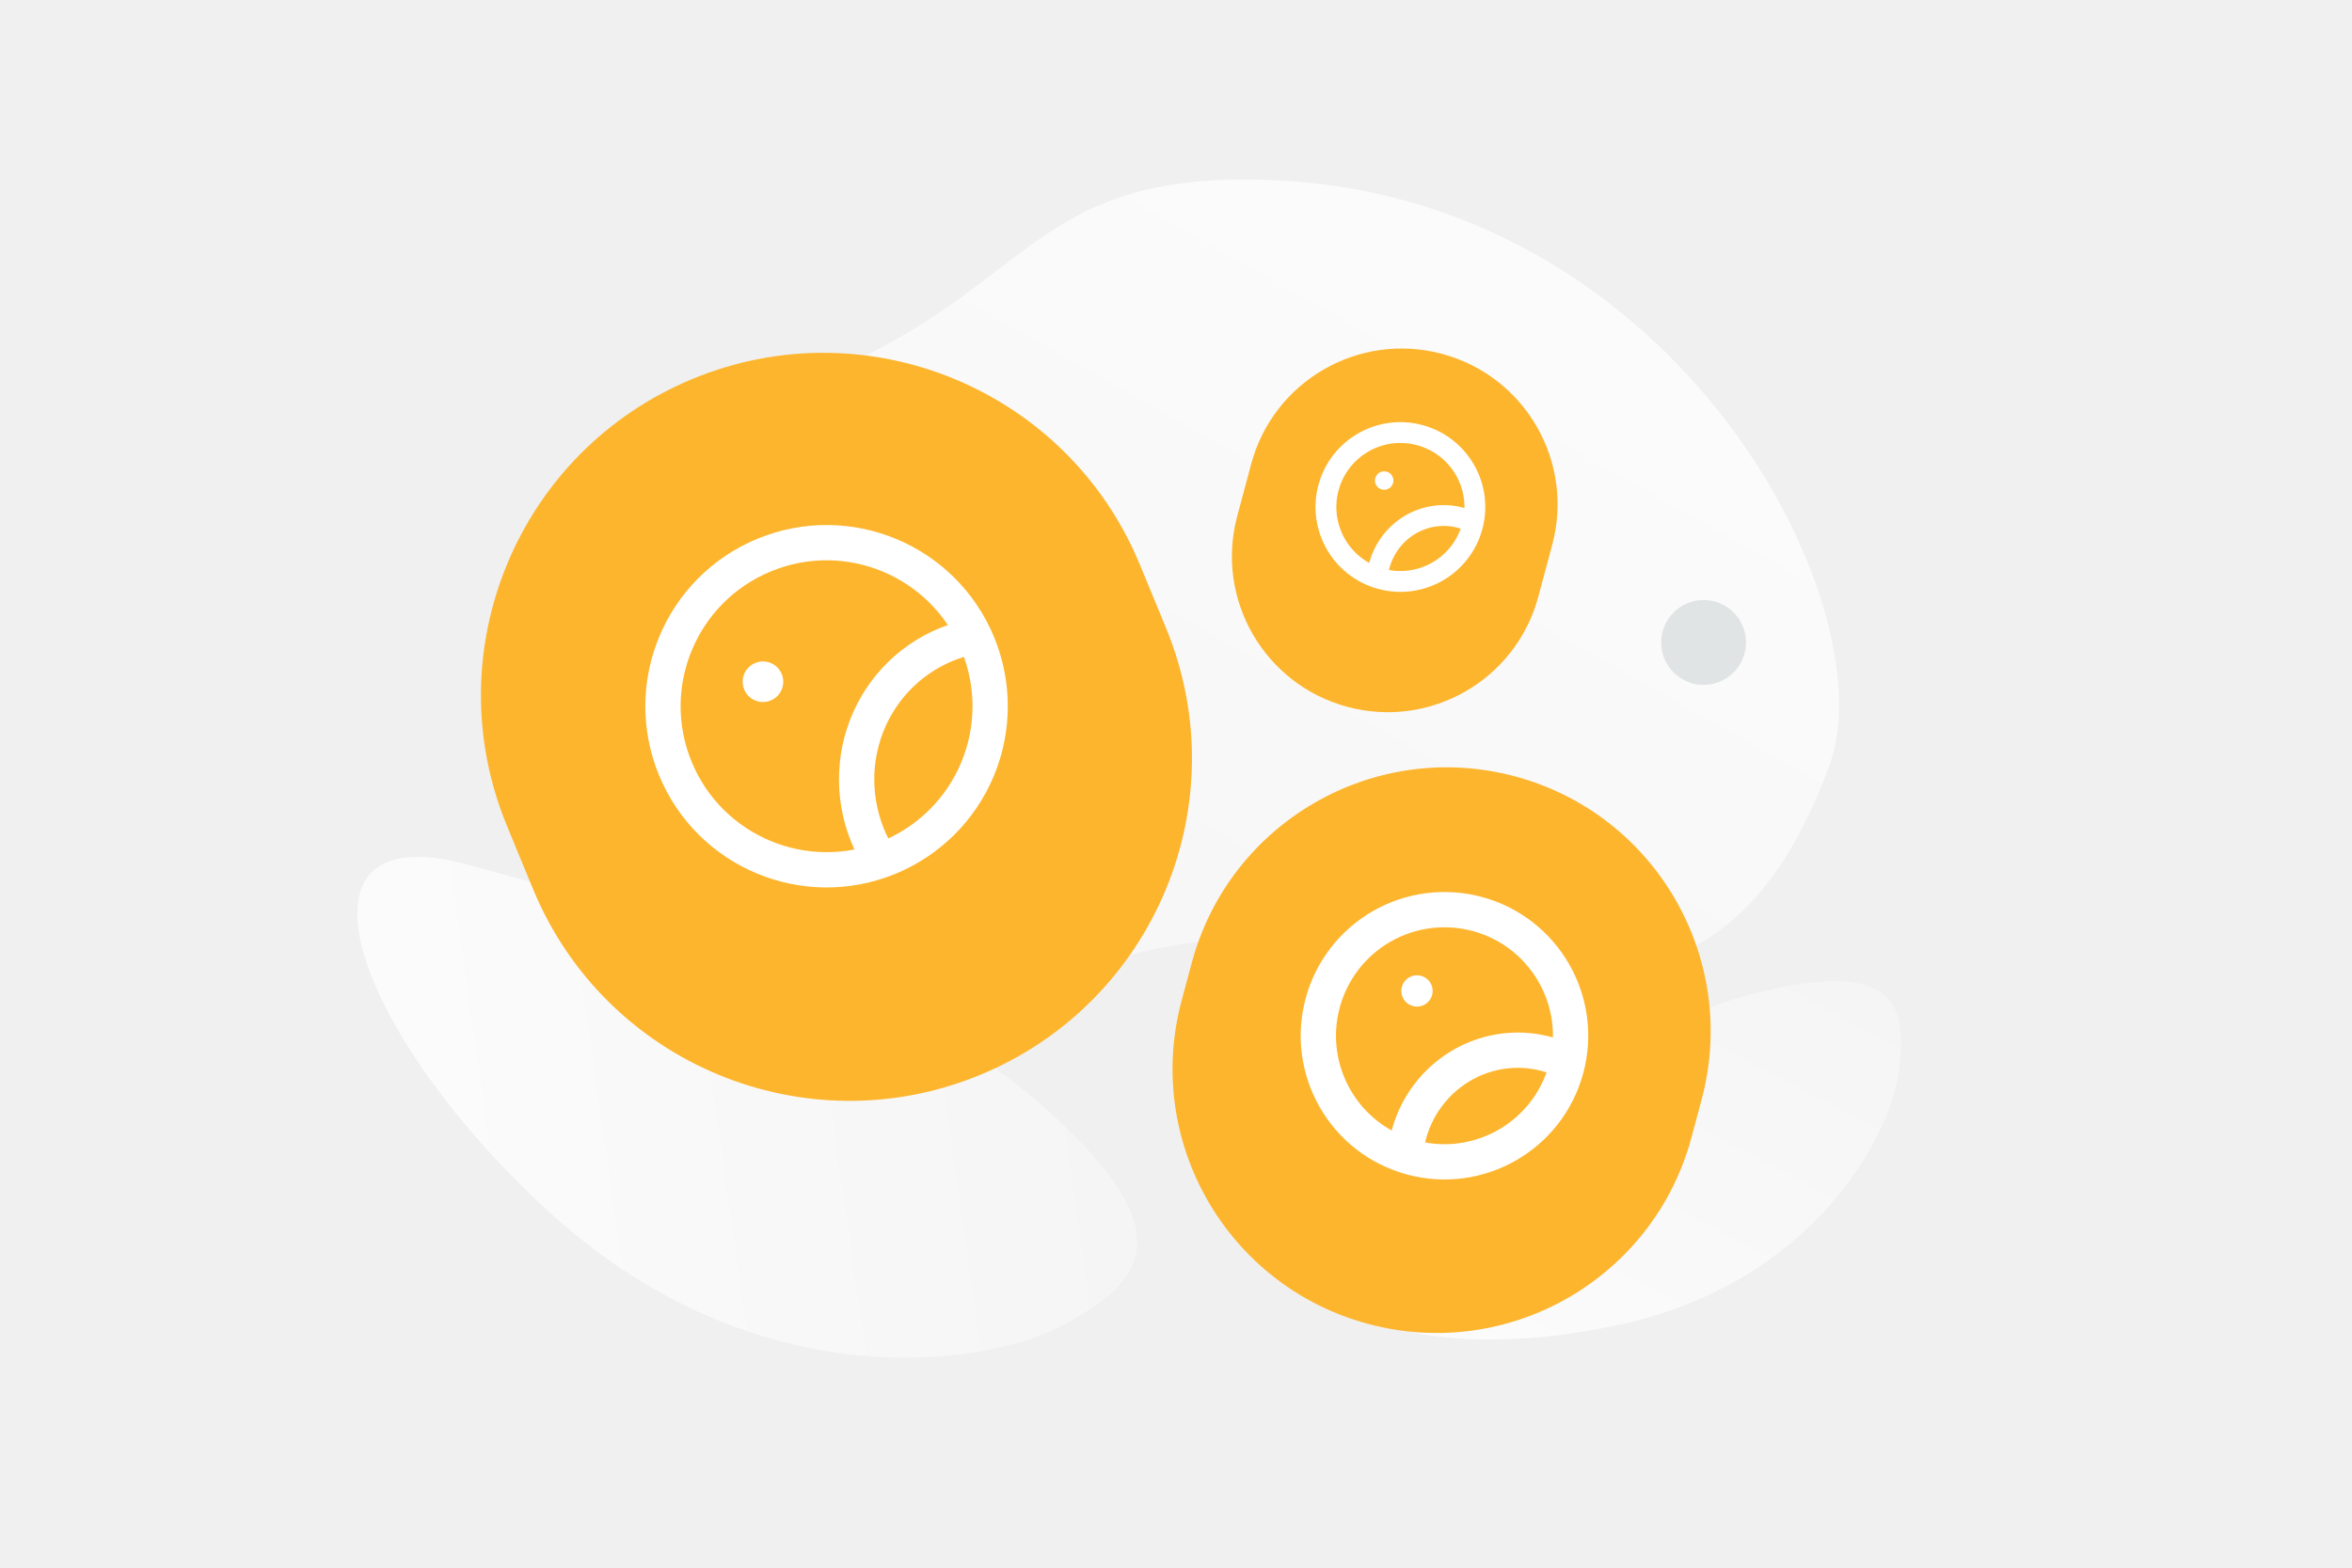
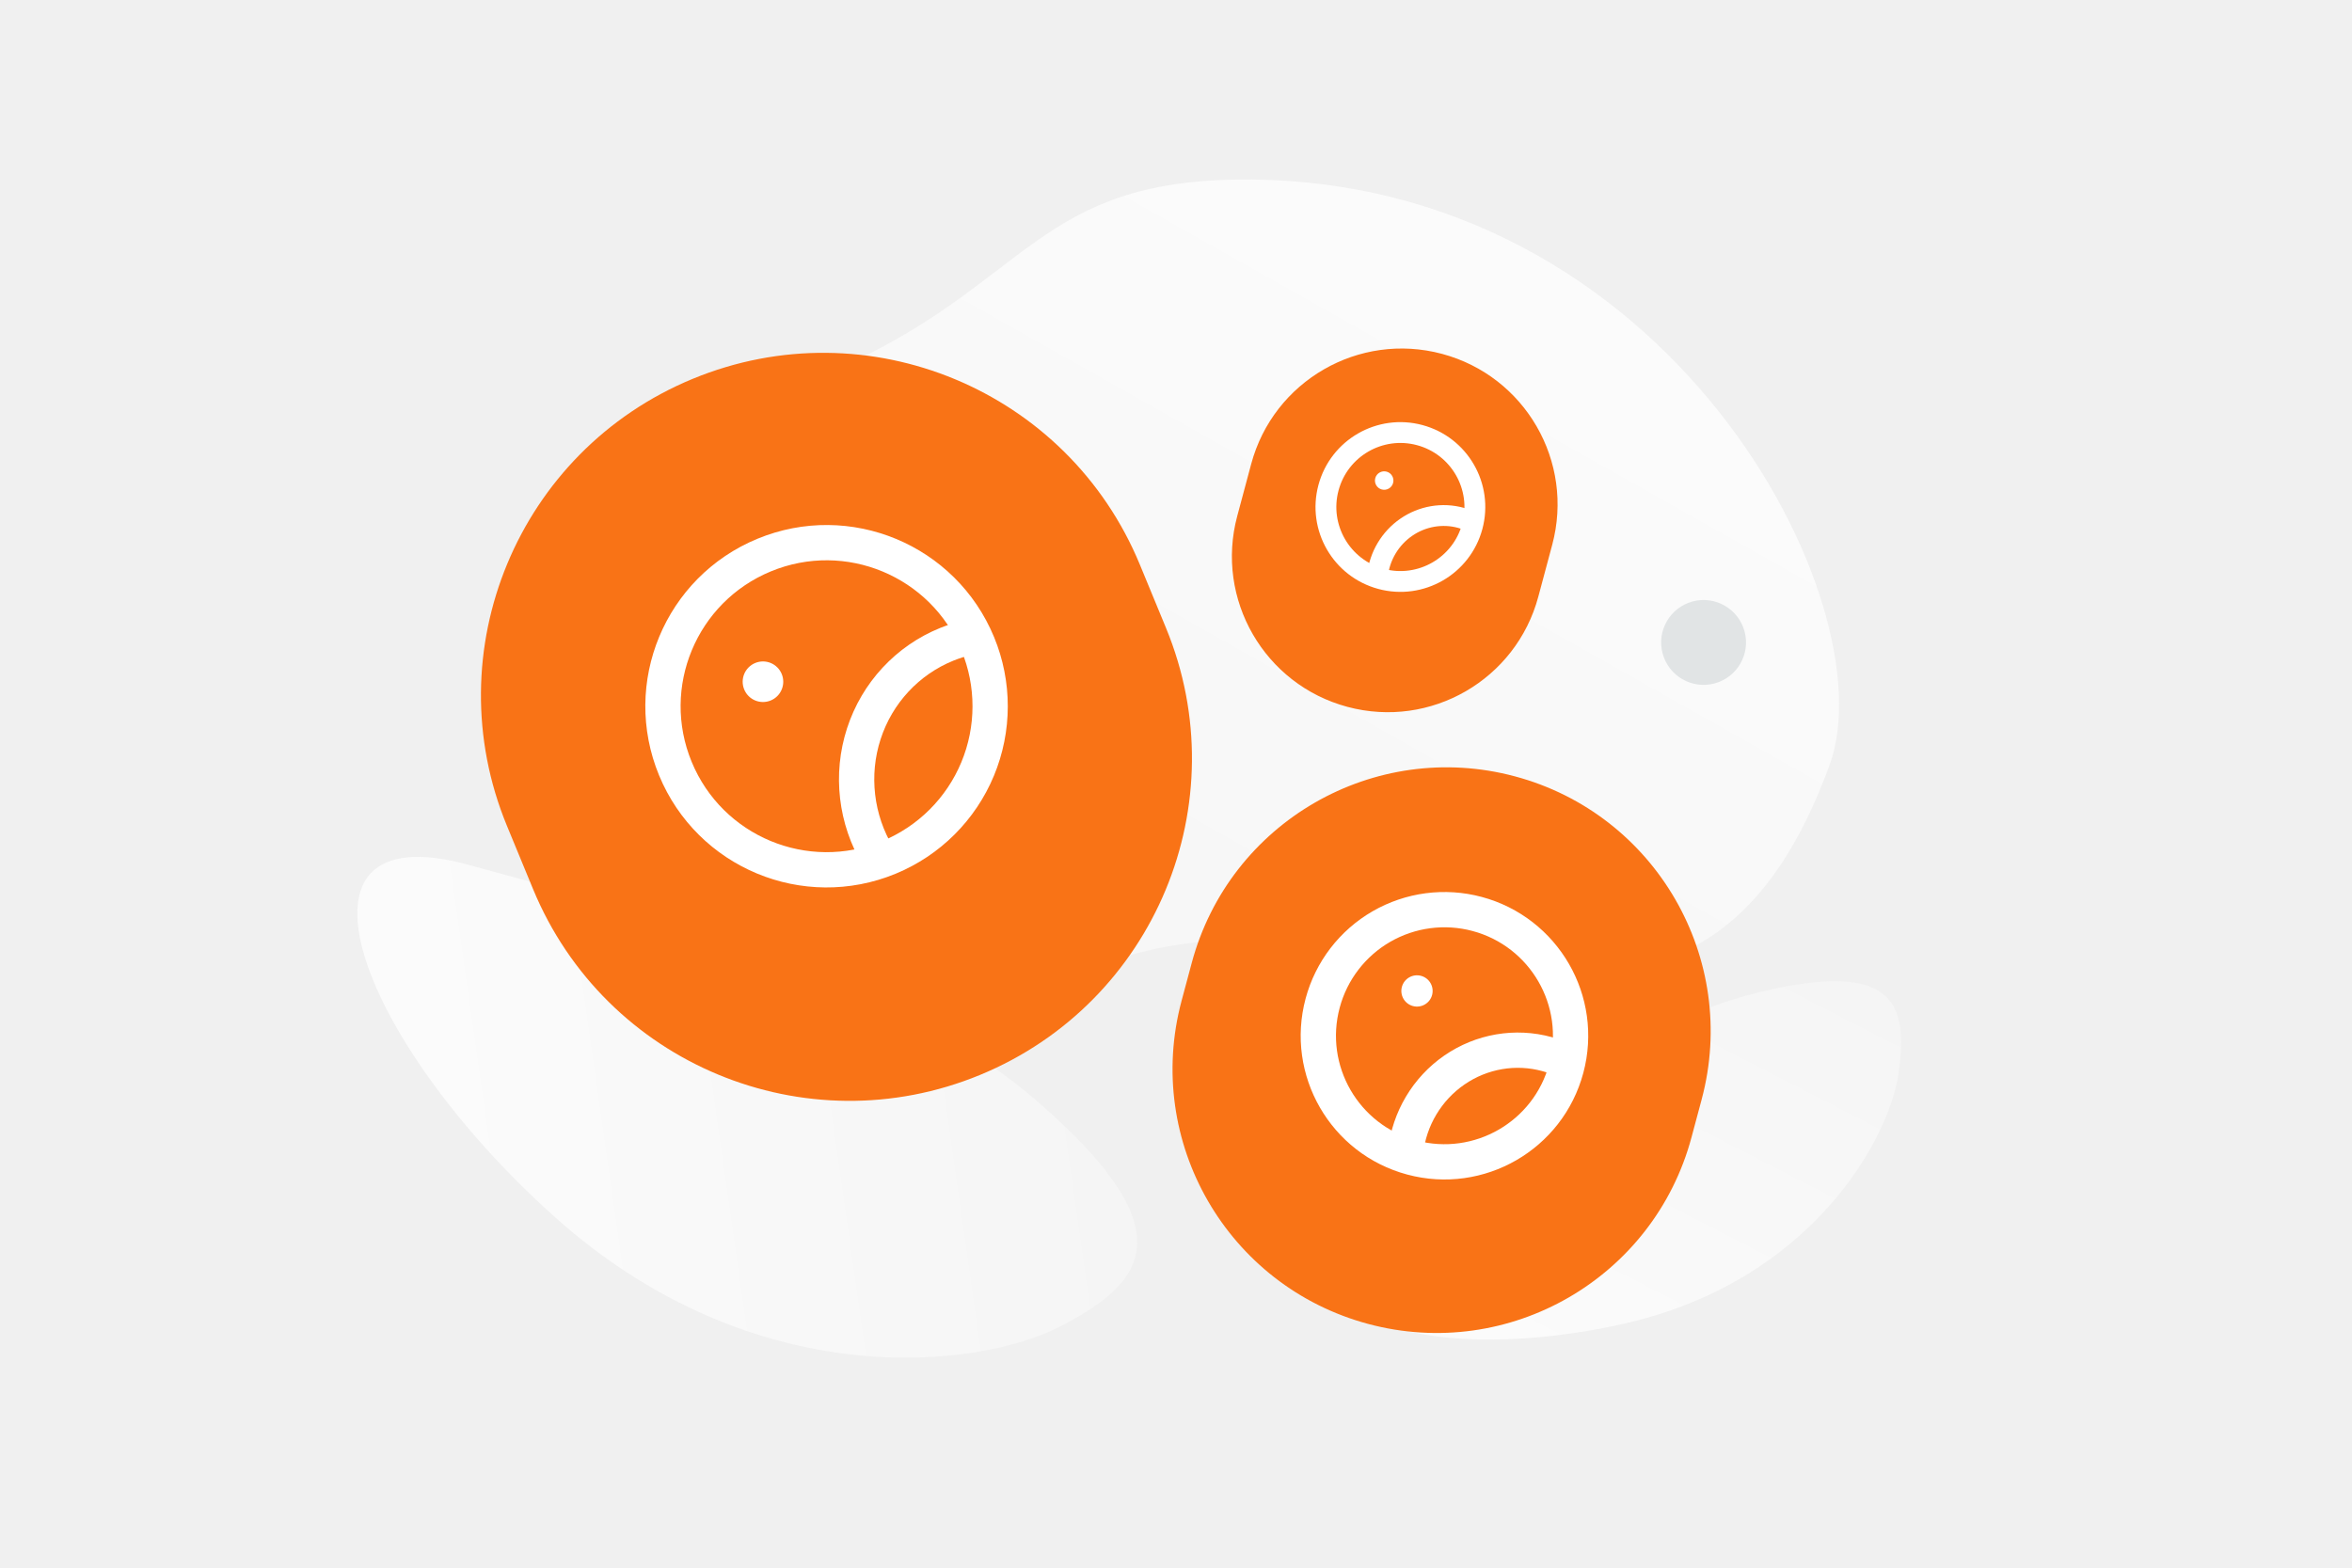
<svg xmlns="http://www.w3.org/2000/svg" width="900" height="600" viewBox="0 0 900 600" fill="none">
  <g clip-path="url(#a)">
    <path fill="transparent" d="M0 0h900v600H0z" />
    <path d="M700.153 292.613c22.341-61.309-60.985-225.129-225.472-223.897-76.502.576-81.599 38.595-149.241 70.174-40.318 18.821-92.359 26.498-117.59 64.005-21.787 32.371-26.752 72.778-15.389 103.497 25.554 69.087 99.914 133.687 211.591 71.043 111.676-62.644 238.464 73.291 296.101-84.822z" fill="url(#b)" />
    <path d="M528.968 470.065c45.683-37.582 92.95-77.87 144.022-90.266 52.682-12.799 57.01 4.949 53.597 30.407-3.412 25.458-33.211 79.959-104.812 96.326-71.62 16.372-135.555-1.293-92.807-36.467z" fill="url(#c)" />
    <path d="M179.13 330.961c79.461 21.707 163.272 43.038 218.437 91.124 56.918 49.593 40.223 68.786 8.539 85.381-31.684 16.596-117.603 26.552-193.792-41.678-76.21-68.248-107.548-155.133-33.184-134.827z" fill="url(#d)" />
    <circle cx="651.885" cy="245.885" r="16.236" transform="rotate(75 651.885 245.885)" fill="#E1E4E5" />
-     <rect x="144" y="194.955" width="262.01" height="288.211" rx="131.005" transform="rotate(-22.426 144 194.955)" fill="#fdb52d" />
+     <rect x="144" y="194.955" width="262.01" height="288.211" rx="131.005" transform="rotate(-22.426 144 194.955)" fill="#f97316" />
    <circle cx="291.951" cy="260.92" r="7.763" transform="rotate(-22.426 291.951 260.92)" fill="#fff" />
    <path d="M370.043 244.099a56.424 56.424 0 0 0-7.709 2.473c-15.1 6.105-26.721 18.626-31.791 34.255-5.069 15.628-3.078 32.791 5.449 46.951" stroke="#fff" stroke-width="13.5" stroke-linecap="round" stroke-linejoin="round" />
    <path clip-rule="evenodd" d="M374.15 246.418v0a62.594 62.594 0 0 1-.06 47.906 62.594 62.594 0 0 1-33.92 33.83v0a62.587 62.587 0 0 1-81.735-33.98v0a62.59 62.59 0 0 1 33.979-81.735v0a62.59 62.59 0 0 1 81.736 33.979z" stroke="#fff" stroke-width="13.5" stroke-linecap="round" stroke-linejoin="round" />
-     <rect x="482.154" y="271" width="202" height="216.963" rx="101" transform="rotate(15 482.154 271)" fill="#fdb52d" />
+     <rect x="482.154" y="271" width="202" height="216.963" rx="101" transform="rotate(15 482.154 271)" fill="#f97316" />
    <circle cx="542.217" cy="379.264" r="5.985" transform="rotate(15 542.217 379.264)" fill="#fff" />
    <path d="M597.91 405.555a43.316 43.316 0 0 0-5.878-2.098c-12.106-3.338-25.087-1.116-35.514 6.077-10.426 7.193-17.248 18.634-18.663 31.299" stroke="#fff" stroke-width="13.5" stroke-linecap="round" stroke-linejoin="round" />
    <path clip-rule="evenodd" d="M599.338 408.899v0a48.254 48.254 0 0 1-59.101 34.121v0a48.253 48.253 0 0 1-34.121-59.1v0a48.258 48.258 0 0 1 22.482-29.303 48.255 48.255 0 0 1 36.618-4.819v0a48.25 48.25 0 0 1 34.122 59.101z" stroke="#fff" stroke-width="13.5" stroke-linecap="round" stroke-linejoin="round" />
-     <rect x="494.2" y="120" width="119.269" height="139.868" rx="59.634" transform="rotate(15 494.2 120)" fill="#fdb52d" />
+     <rect x="494.2" y="120" width="119.269" height="139.868" rx="59.634" transform="rotate(15 494.2 120)" fill="#f97316" />
    <circle cx="529.663" cy="183.923" r="3.534" transform="rotate(15 529.663 183.923)" fill="#fff" />
    <path d="M562.547 199.446a25.728 25.728 0 0 0-3.471-1.238c-7.147-1.971-14.812-.659-20.968 3.588-6.157 4.247-10.185 11.002-11.02 18.48" stroke="#fff" stroke-width="7.971" stroke-linecap="round" stroke-linejoin="round" />
    <path clip-rule="evenodd" d="M563.39 201.421v0a28.493 28.493 0 0 1-34.895 20.146v0a28.488 28.488 0 0 1-20.147-34.895v0a28.49 28.49 0 0 1 34.895-20.147v0a28.494 28.494 0 0 1 20.147 34.896z" stroke="#fff" stroke-width="7.971" stroke-linecap="round" stroke-linejoin="round" />
  </g>
  <defs>
    <linearGradient id="b" x1="668.124" y1="-125.348" x2="127.355" y2="833.857" gradientUnits="userSpaceOnUse">
      <stop stop-color="#fff" />
      <stop offset="1" stop-color="#EEE" />
    </linearGradient>
    <linearGradient id="c" x1="525.181" y1="632.605" x2="769.283" y2="157.67" gradientUnits="userSpaceOnUse">
      <stop stop-color="#fff" />
      <stop offset="1" stop-color="#EEE" />
    </linearGradient>
    <linearGradient id="d" x1="-8.684" y1="457.376" x2="727.514" y2="352.906" gradientUnits="userSpaceOnUse">
      <stop stop-color="#fff" />
      <stop offset="1" stop-color="#EEE" />
    </linearGradient>
    <clipPath id="a">
      <path fill="#fff" d="M0 0h900v600H0z" />
    </clipPath>
  </defs>
</svg>
